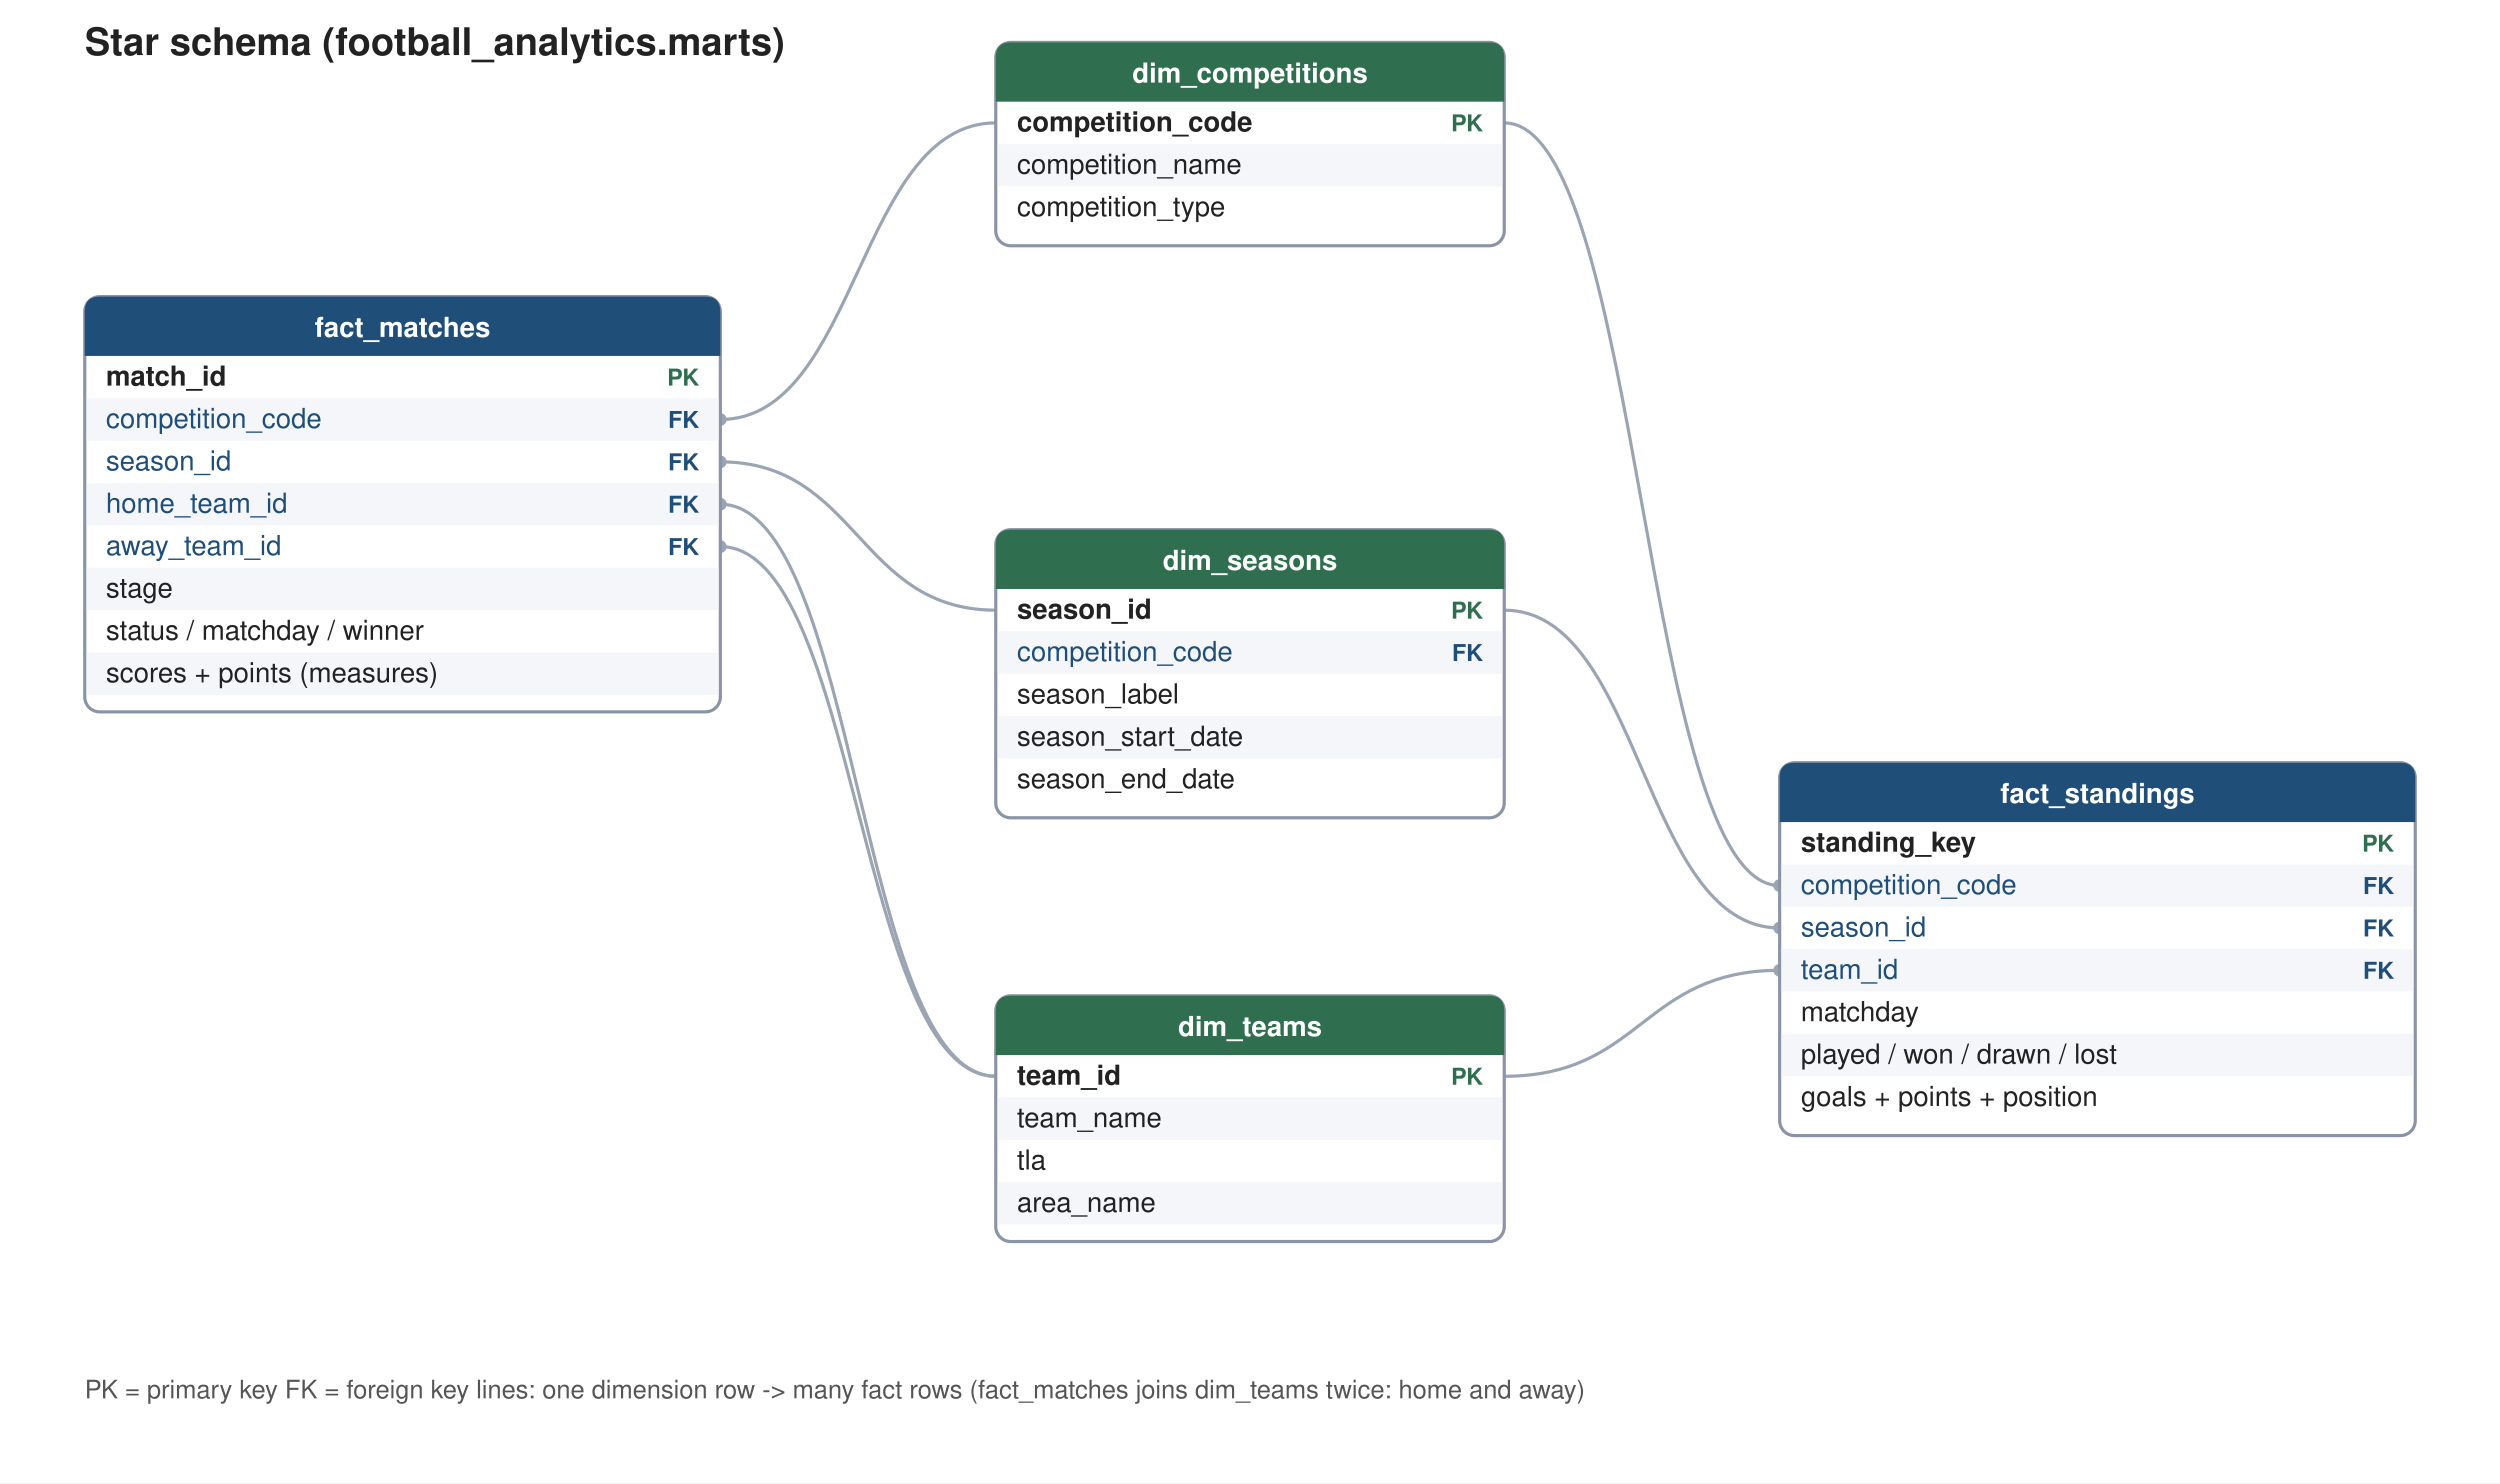
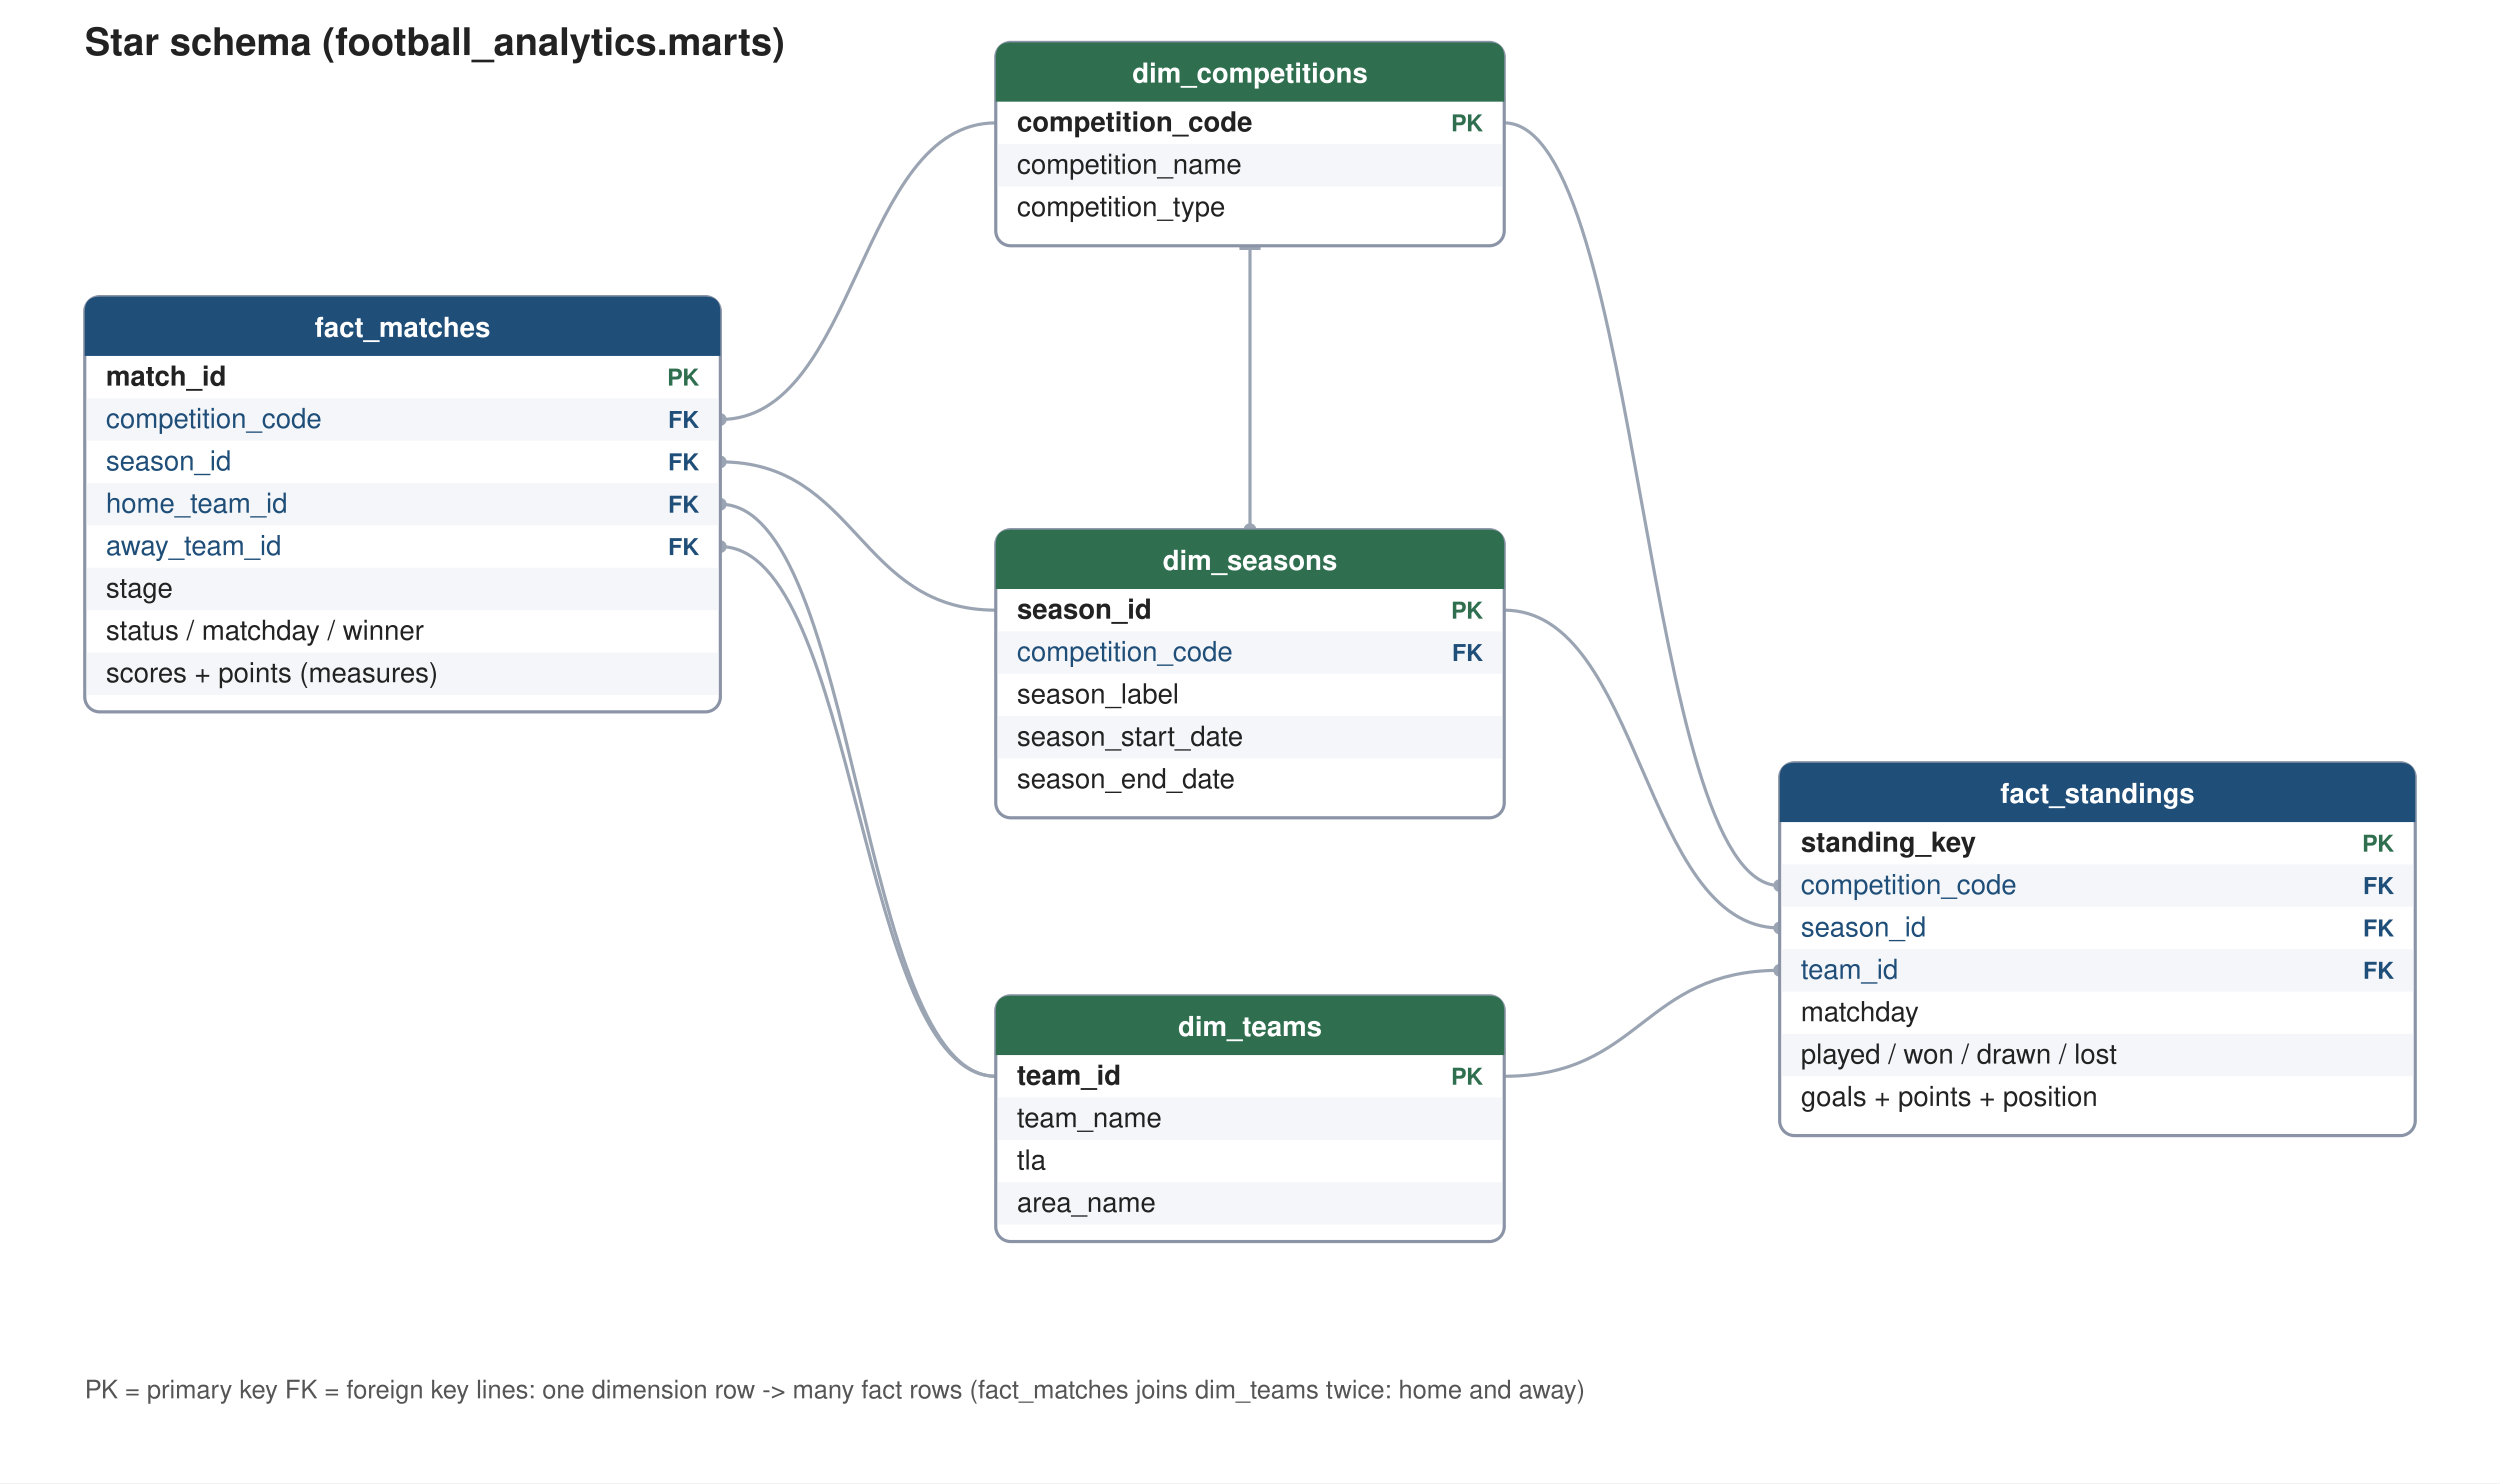
<svg xmlns="http://www.w3.org/2000/svg" viewBox="0 0 1180 700" font-family="Segoe UI, Helvetica, Arial, sans-serif" font-size="13">
  <rect x="0" y="0" width="1180" height="700" fill="#ffffff" />
  <text x="40" y="26" font-size="18" font-weight="700" fill="#222">Star schema (football_analytics.marts)</text>
  <path d="M 340 198.0 C 405.0 198.0, 405.0 58.0, 470 58.0" fill="none" stroke="#9aa4b2" stroke-width="1.5" />
  <circle cx="340" cy="198.0" r="3" fill="#9aa4b2" />
  <rect x="470" y="53.0" width="2" height="10" fill="#9aa4b2" />
  <path d="M 340 218.0 C 405.0 218.0, 405.0 288.0, 470 288.0" fill="none" stroke="#9aa4b2" stroke-width="1.5" />
  <circle cx="340" cy="218.0" r="3" fill="#9aa4b2" />
  <rect x="470" y="283.0" width="2" height="10" fill="#9aa4b2" />
  <path d="M 340 238.0 C 405.0 238.0, 405.0 508.0, 470 508.0" fill="none" stroke="#9aa4b2" stroke-width="1.5" />
  <circle cx="340" cy="238.0" r="3" fill="#9aa4b2" />
  <rect x="470" y="503.0" width="2" height="10" fill="#9aa4b2" />
  <path d="M 340 258.0 C 405.0 258.0, 405.0 508.0, 470 508.0" fill="none" stroke="#9aa4b2" stroke-width="1.5" />
  <circle cx="340" cy="258.0" r="3" fill="#9aa4b2" />
  <rect x="470" y="503.0" width="2" height="10" fill="#9aa4b2" />
  <path d="M 840 418.0 C 775.0 418.0, 775.0 58.0, 710 58.0" fill="none" stroke="#9aa4b2" stroke-width="1.5" />
  <circle cx="840" cy="418.0" r="3" fill="#9aa4b2" />
  <rect x="708" y="53.0" width="2" height="10" fill="#9aa4b2" />
  <path d="M 840 438.0 C 775.0 438.0, 775.0 288.0, 710 288.0" fill="none" stroke="#9aa4b2" stroke-width="1.5" />
  <circle cx="840" cy="438.0" r="3" fill="#9aa4b2" />
  <rect x="708" y="283.0" width="2" height="10" fill="#9aa4b2" />
  <path d="M 840 458.0 C 775.0 458.0, 775.0 508.0, 710 508.0" fill="none" stroke="#9aa4b2" stroke-width="1.5" />
  <circle cx="840" cy="458.0" r="3" fill="#9aa4b2" />
  <rect x="708" y="503.0" width="2" height="10" fill="#9aa4b2" />
+   <path d="M 590.0 116 L 590.0 250" fill="none" stroke="#9aa4b2" stroke-width="1.5" />
+   <circle cx="590.0" cy="250" r="3" fill="#9aa4b2" />
+   <rect x="585.0" y="116" width="10" height="2" fill="#9aa4b2" />
  <rect x="470" y="20" width="240" height="96" rx="7" ry="7" fill="#ffffff" stroke="#8a94a6" stroke-width="1.5" />
  <path d="M 470 48 L 470 27 Q 470 20 477 20 L 703 20 Q 710 20 710 27 L 710 48 Z" fill="#2f6f4f" />
  <text x="590.0" y="39" text-anchor="middle" fill="#ffffff" font-weight="700">dim_competitions</text>
  <text x="480" y="62" fill="#222" font-weight="700">competition_code</text>
  <text x="700" y="62" text-anchor="end" fill="#2f6f4f" font-weight="700" font-size="11">PK</text>
  <rect x="471" y="68" width="238" height="20" fill="#f4f6f9" />
  <text x="480" y="82" fill="#222" font-weight="400">competition_name</text>
  <text x="480" y="102" fill="#222" font-weight="400">competition_type</text>
  <rect x="470" y="250" width="240" height="136" rx="7" ry="7" fill="#ffffff" stroke="#8a94a6" stroke-width="1.5" />
  <path d="M 470 278 L 470 257 Q 470 250 477 250 L 703 250 Q 710 250 710 257 L 710 278 Z" fill="#2f6f4f" />
  <text x="590.0" y="269" text-anchor="middle" fill="#ffffff" font-weight="700">dim_seasons</text>
  <text x="480" y="292" fill="#222" font-weight="700">season_id</text>
  <text x="700" y="292" text-anchor="end" fill="#2f6f4f" font-weight="700" font-size="11">PK</text>
  <rect x="471" y="298" width="238" height="20" fill="#f4f6f9" />
  <text x="480" y="312" fill="#1f4e79" font-weight="400">competition_code</text>
  <text x="700" y="312" text-anchor="end" fill="#1f4e79" font-weight="700" font-size="11">FK</text>
  <text x="480" y="332" fill="#222" font-weight="400">season_label</text>
  <rect x="471" y="338" width="238" height="20" fill="#f4f6f9" />
  <text x="480" y="352" fill="#222" font-weight="400">season_start_date</text>
  <text x="480" y="372" fill="#222" font-weight="400">season_end_date</text>
  <rect x="470" y="470" width="240" height="116" rx="7" ry="7" fill="#ffffff" stroke="#8a94a6" stroke-width="1.5" />
  <path d="M 470 498 L 470 477 Q 470 470 477 470 L 703 470 Q 710 470 710 477 L 710 498 Z" fill="#2f6f4f" />
  <text x="590.0" y="489" text-anchor="middle" fill="#ffffff" font-weight="700">dim_teams</text>
  <text x="480" y="512" fill="#222" font-weight="700">team_id</text>
  <text x="700" y="512" text-anchor="end" fill="#2f6f4f" font-weight="700" font-size="11">PK</text>
  <rect x="471" y="518" width="238" height="20" fill="#f4f6f9" />
  <text x="480" y="532" fill="#222" font-weight="400">team_name</text>
  <text x="480" y="552" fill="#222" font-weight="400">tla</text>
  <rect x="471" y="558" width="238" height="20" fill="#f4f6f9" />
  <text x="480" y="572" fill="#222" font-weight="400">area_name</text>
  <rect x="40" y="140" width="300" height="196" rx="7" ry="7" fill="#ffffff" stroke="#8a94a6" stroke-width="1.5" />
  <path d="M 40 168 L 40 147 Q 40 140 47 140 L 333 140 Q 340 140 340 147 L 340 168 Z" fill="#1f4e79" />
  <text x="190.0" y="159" text-anchor="middle" fill="#ffffff" font-weight="700">fact_matches</text>
  <text x="50" y="182" fill="#222" font-weight="700">match_id</text>
  <text x="330" y="182" text-anchor="end" fill="#2f6f4f" font-weight="700" font-size="11">PK</text>
  <rect x="41" y="188" width="298" height="20" fill="#f4f6f9" />
  <text x="50" y="202" fill="#1f4e79" font-weight="400">competition_code</text>
  <text x="330" y="202" text-anchor="end" fill="#1f4e79" font-weight="700" font-size="11">FK</text>
  <text x="50" y="222" fill="#1f4e79" font-weight="400">season_id</text>
  <text x="330" y="222" text-anchor="end" fill="#1f4e79" font-weight="700" font-size="11">FK</text>
  <rect x="41" y="228" width="298" height="20" fill="#f4f6f9" />
  <text x="50" y="242" fill="#1f4e79" font-weight="400">home_team_id</text>
  <text x="330" y="242" text-anchor="end" fill="#1f4e79" font-weight="700" font-size="11">FK</text>
  <text x="50" y="262" fill="#1f4e79" font-weight="400">away_team_id</text>
  <text x="330" y="262" text-anchor="end" fill="#1f4e79" font-weight="700" font-size="11">FK</text>
  <rect x="41" y="268" width="298" height="20" fill="#f4f6f9" />
  <text x="50" y="282" fill="#222" font-weight="400">stage</text>
  <text x="50" y="302" fill="#222" font-weight="400">status / matchday / winner</text>
  <rect x="41" y="308" width="298" height="20" fill="#f4f6f9" />
  <text x="50" y="322" fill="#222" font-weight="400">scores + points (measures)</text>
  <rect x="840" y="360" width="300" height="176" rx="7" ry="7" fill="#ffffff" stroke="#8a94a6" stroke-width="1.5" />
  <path d="M 840 388 L 840 367 Q 840 360 847 360 L 1133 360 Q 1140 360 1140 367 L 1140 388 Z" fill="#1f4e79" />
  <text x="990.0" y="379" text-anchor="middle" fill="#ffffff" font-weight="700">fact_standings</text>
  <text x="850" y="402" fill="#222" font-weight="700">standing_key</text>
  <text x="1130" y="402" text-anchor="end" fill="#2f6f4f" font-weight="700" font-size="11">PK</text>
  <rect x="841" y="408" width="298" height="20" fill="#f4f6f9" />
  <text x="850" y="422" fill="#1f4e79" font-weight="400">competition_code</text>
  <text x="1130" y="422" text-anchor="end" fill="#1f4e79" font-weight="700" font-size="11">FK</text>
  <text x="850" y="442" fill="#1f4e79" font-weight="400">season_id</text>
  <text x="1130" y="442" text-anchor="end" fill="#1f4e79" font-weight="700" font-size="11">FK</text>
  <rect x="841" y="448" width="298" height="20" fill="#f4f6f9" />
  <text x="850" y="462" fill="#1f4e79" font-weight="400">team_id</text>
  <text x="1130" y="462" text-anchor="end" fill="#1f4e79" font-weight="700" font-size="11">FK</text>
  <text x="850" y="482" fill="#222" font-weight="400">matchday</text>
  <rect x="841" y="488" width="298" height="20" fill="#f4f6f9" />
  <text x="850" y="502" fill="#222" font-weight="400">played / won / drawn / lost</text>
  <text x="850" y="522" fill="#222" font-weight="400">goals + points + position</text>
  <text x="40" y="660" fill="#555" font-size="12">PK = primary key    FK = foreign key    lines: one dimension row -&gt; many fact rows    (fact_matches joins dim_teams twice: home and away)</text>
</svg>
